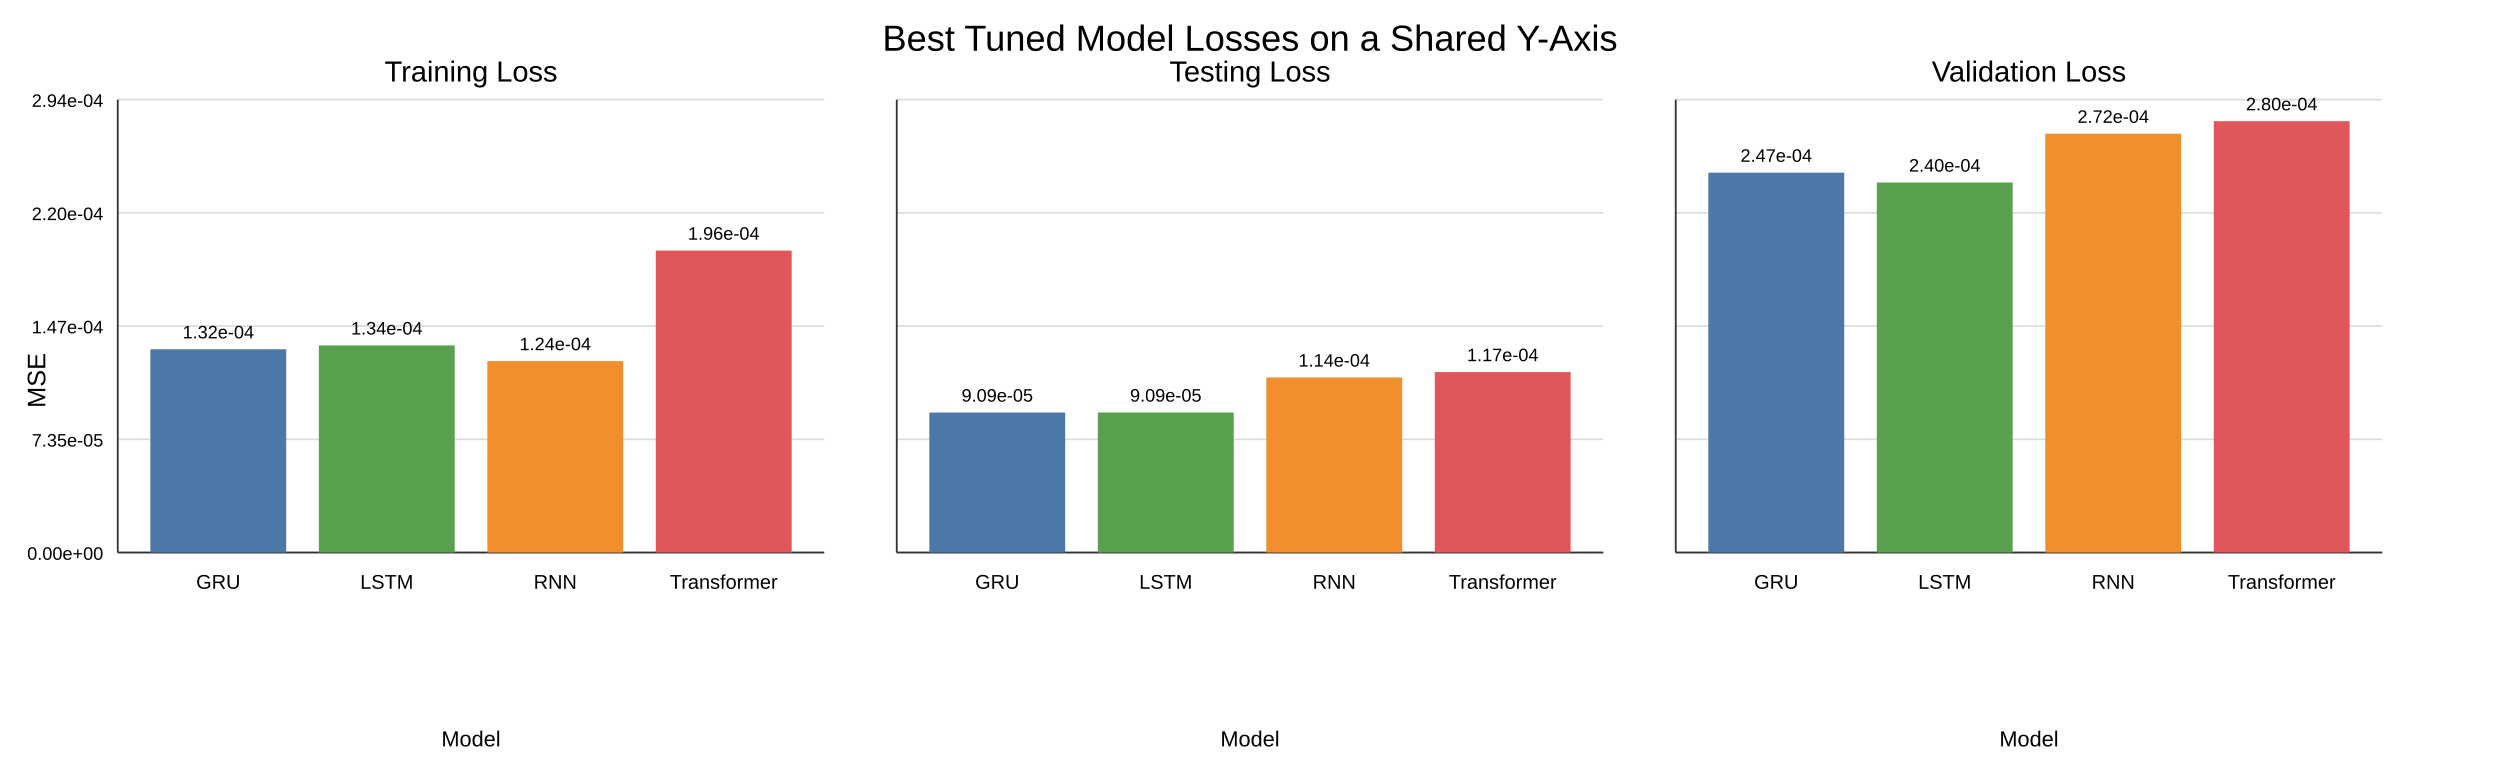
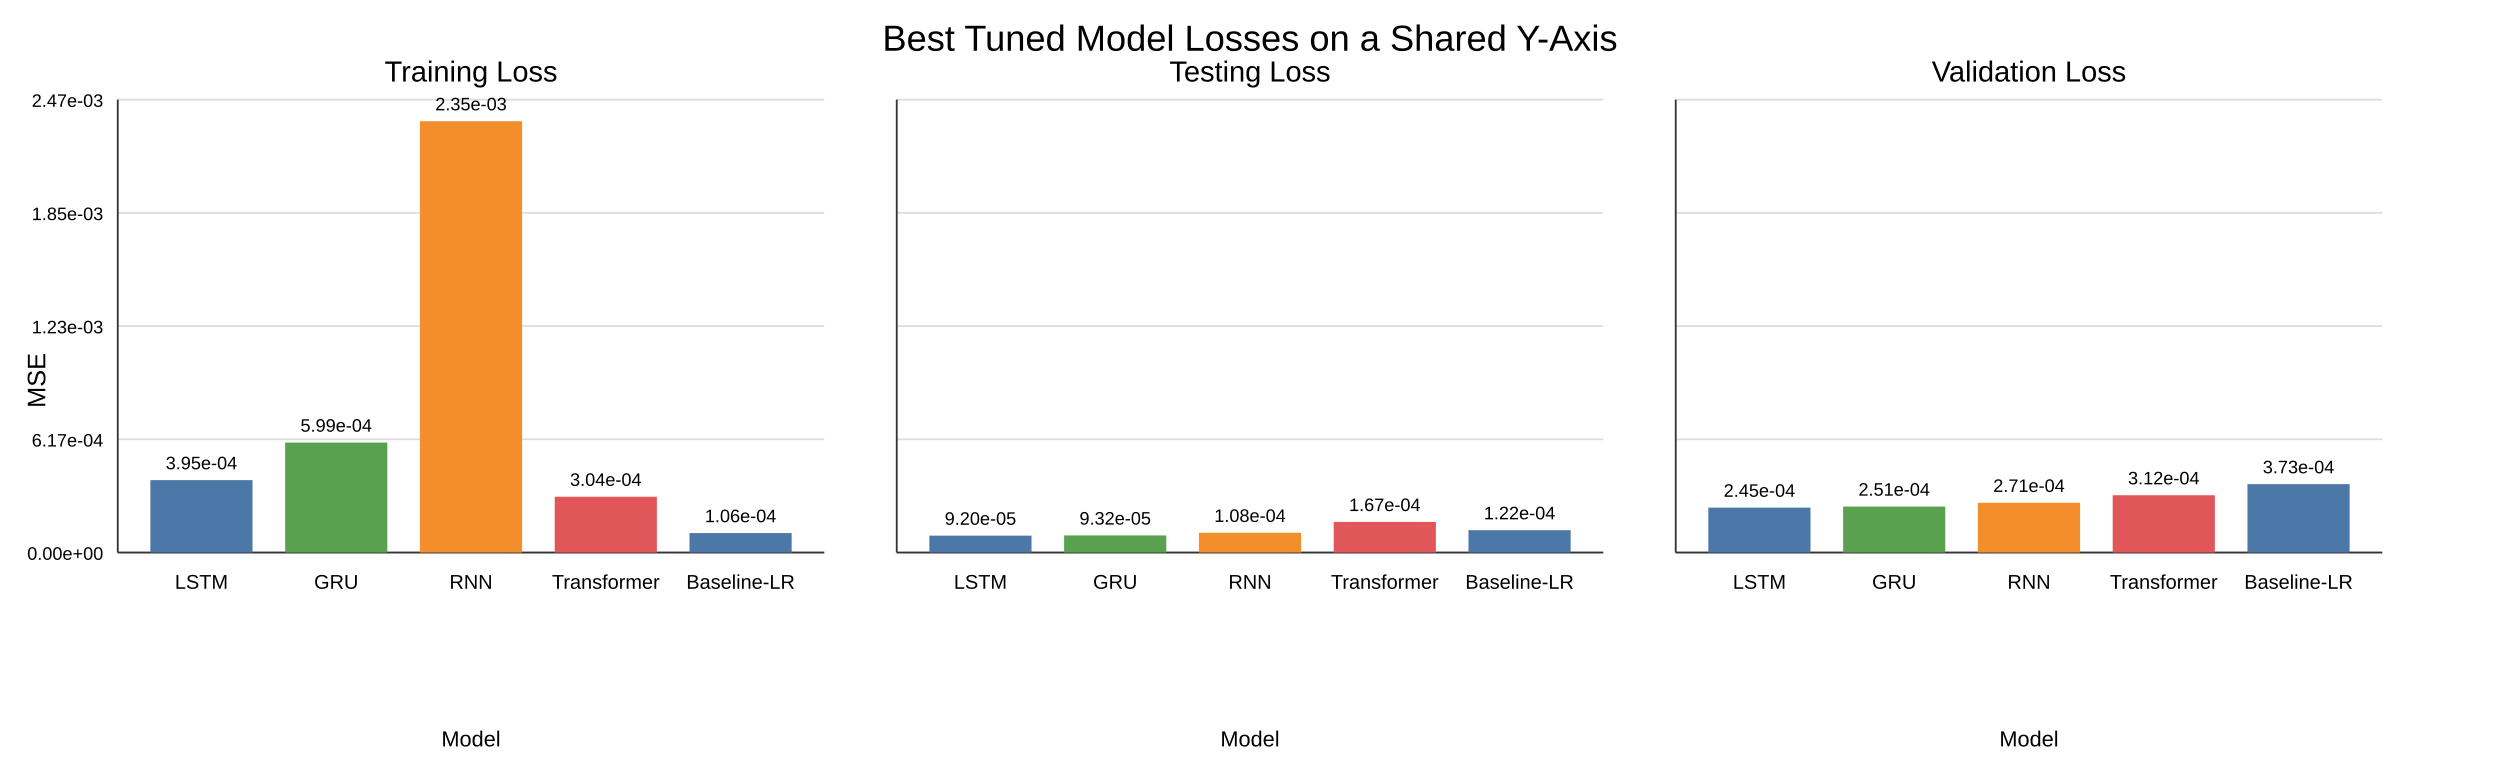
<svg xmlns="http://www.w3.org/2000/svg" width="1380" height="430" viewBox="0 0 1380 430">
  <rect width="100%" height="100%" fill="white" />
  <text x="690" y="28" font-size="20" text-anchor="middle" font-family="Arial">Best Tuned Model Losses on a Shared Y-Axis</text>
  <text x="25" y="210" font-size="14" text-anchor="middle" transform="rotate(-90 25 210)" font-family="Arial">MSE</text>
  <text x="260.0" y="45" font-size="16" text-anchor="middle" font-family="Arial">Training Loss</text>
  <line x1="65" y1="305.00" x2="455" y2="305.00" stroke="#dddddd" stroke-width="1" />
  <text x="57" y="309.00" font-size="10" text-anchor="end" font-family="Arial">0.00e+00</text>
  <line x1="65" y1="242.50" x2="455" y2="242.50" stroke="#dddddd" stroke-width="1" />
-   <text x="57" y="246.50" font-size="10" text-anchor="end" font-family="Arial">7.35e-05</text>
+   <text x="57" y="246.50" font-size="10" text-anchor="end" font-family="Arial">6.17e-04</text>
  <line x1="65" y1="180.00" x2="455" y2="180.00" stroke="#dddddd" stroke-width="1" />
-   <text x="57" y="184.00" font-size="10" text-anchor="end" font-family="Arial">1.47e-04</text>
+   <text x="57" y="184.00" font-size="10" text-anchor="end" font-family="Arial">1.23e-03</text>
  <line x1="65" y1="117.50" x2="455" y2="117.50" stroke="#dddddd" stroke-width="1" />
-   <text x="57" y="121.50" font-size="10" text-anchor="end" font-family="Arial">2.20e-04</text>
+   <text x="57" y="121.50" font-size="10" text-anchor="end" font-family="Arial">1.85e-03</text>
  <line x1="65" y1="55.00" x2="455" y2="55.00" stroke="#dddddd" stroke-width="1" />
-   <text x="57" y="59.00" font-size="10" text-anchor="end" font-family="Arial">2.94e-04</text>
+   <text x="57" y="59.00" font-size="10" text-anchor="end" font-family="Arial">2.47e-03</text>
  <line x1="65" y1="55" x2="65" y2="305" stroke="#333333" stroke-width="1" />
  <line x1="65" y1="305" x2="455" y2="305" stroke="#333333" stroke-width="1" />
-   <rect x="83.00" y="192.80" width="75.00" height="112.20" fill="#4C78A8" />
-   <text x="120.50" y="186.80" font-size="10" text-anchor="middle" font-family="Arial">1.32e-04</text>
-   <text x="120.50" y="325.00" font-size="11" text-anchor="middle" font-family="Arial">GRU</text>
-   <rect x="176.00" y="190.67" width="75.00" height="114.33" fill="#59A14F" />
-   <text x="213.50" y="184.67" font-size="10" text-anchor="middle" font-family="Arial">1.34e-04</text>
-   <text x="213.50" y="325.00" font-size="11" text-anchor="middle" font-family="Arial">LSTM</text>
-   <rect x="269.00" y="199.33" width="75.00" height="105.67" fill="#F28E2B" />
-   <text x="306.50" y="193.33" font-size="10" text-anchor="middle" font-family="Arial">1.24e-04</text>
-   <text x="306.50" y="325.00" font-size="11" text-anchor="middle" font-family="Arial">RNN</text>
-   <rect x="362.00" y="138.32" width="75.00" height="166.68" fill="#E15759" />
-   <text x="399.50" y="132.32" font-size="10" text-anchor="middle" font-family="Arial">1.96e-04</text>
-   <text x="399.50" y="325.00" font-size="11" text-anchor="middle" font-family="Arial">Transformer</text>
+   <rect x="83.00" y="265.03" width="56.40" height="39.97" fill="#4C78A8" />
+   <text x="111.20" y="259.03" font-size="10" text-anchor="middle" font-family="Arial">3.95e-04</text>
+   <text x="111.20" y="325.00" font-size="11" text-anchor="middle" font-family="Arial">LSTM</text>
+   <rect x="157.40" y="244.30" width="56.40" height="60.70" fill="#59A14F" />
+   <text x="185.60" y="238.30" font-size="10" text-anchor="middle" font-family="Arial">5.99e-04</text>
+   <text x="185.60" y="325.00" font-size="11" text-anchor="middle" font-family="Arial">GRU</text>
+   <rect x="231.80" y="66.90" width="56.40" height="238.10" fill="#F28E2B" />
+   <text x="260.00" y="60.90" font-size="10" text-anchor="middle" font-family="Arial">2.35e-03</text>
+   <text x="260.00" y="325.00" font-size="11" text-anchor="middle" font-family="Arial">RNN</text>
+   <rect x="306.20" y="274.20" width="56.40" height="30.80" fill="#E15759" />
+   <text x="334.40" y="268.20" font-size="10" text-anchor="middle" font-family="Arial">3.04e-04</text>
+   <text x="334.40" y="325.00" font-size="11" text-anchor="middle" font-family="Arial">Transformer</text>
+   <rect x="380.60" y="294.25" width="56.40" height="10.75" fill="#4C78A8" />
+   <text x="408.80" y="288.25" font-size="10" text-anchor="middle" font-family="Arial">1.06e-04</text>
+   <text x="408.80" y="325.00" font-size="11" text-anchor="middle" font-family="Arial">Baseline-LR</text>
  <text x="260.0" y="412" font-size="12" text-anchor="middle" font-family="Arial">Model</text>
  <text x="690.0" y="45" font-size="16" text-anchor="middle" font-family="Arial">Testing Loss</text>
  <line x1="495" y1="305.00" x2="885" y2="305.00" stroke="#dddddd" stroke-width="1" />
  <line x1="495" y1="242.50" x2="885" y2="242.50" stroke="#dddddd" stroke-width="1" />
  <line x1="495" y1="180.00" x2="885" y2="180.00" stroke="#dddddd" stroke-width="1" />
  <line x1="495" y1="117.50" x2="885" y2="117.50" stroke="#dddddd" stroke-width="1" />
  <line x1="495" y1="55.00" x2="885" y2="55.00" stroke="#dddddd" stroke-width="1" />
  <line x1="495" y1="55" x2="495" y2="305" stroke="#333333" stroke-width="1" />
  <line x1="495" y1="305" x2="885" y2="305" stroke="#333333" stroke-width="1" />
-   <rect x="513.00" y="227.71" width="75.00" height="77.29" fill="#4C78A8" />
-   <text x="550.50" y="221.71" font-size="10" text-anchor="middle" font-family="Arial">9.09e-05</text>
-   <text x="550.50" y="325.00" font-size="11" text-anchor="middle" font-family="Arial">GRU</text>
-   <rect x="606.00" y="227.69" width="75.00" height="77.31" fill="#59A14F" />
-   <text x="643.50" y="221.69" font-size="10" text-anchor="middle" font-family="Arial">9.09e-05</text>
-   <text x="643.50" y="325.00" font-size="11" text-anchor="middle" font-family="Arial">LSTM</text>
-   <rect x="699.00" y="208.36" width="75.00" height="96.64" fill="#F28E2B" />
-   <text x="736.50" y="202.36" font-size="10" text-anchor="middle" font-family="Arial">1.14e-04</text>
-   <text x="736.50" y="325.00" font-size="11" text-anchor="middle" font-family="Arial">RNN</text>
-   <rect x="792.00" y="205.37" width="75.00" height="99.63" fill="#E15759" />
-   <text x="829.50" y="199.37" font-size="10" text-anchor="middle" font-family="Arial">1.17e-04</text>
-   <text x="829.50" y="325.00" font-size="11" text-anchor="middle" font-family="Arial">Transformer</text>
+   <rect x="513.00" y="295.68" width="56.40" height="9.32" fill="#4C78A8" />
+   <text x="541.20" y="289.68" font-size="10" text-anchor="middle" font-family="Arial">9.20e-05</text>
+   <text x="541.20" y="325.00" font-size="11" text-anchor="middle" font-family="Arial">LSTM</text>
+   <rect x="587.40" y="295.56" width="56.40" height="9.44" fill="#59A14F" />
+   <text x="615.60" y="289.56" font-size="10" text-anchor="middle" font-family="Arial">9.32e-05</text>
+   <text x="615.60" y="325.00" font-size="11" text-anchor="middle" font-family="Arial">GRU</text>
+   <rect x="661.80" y="294.10" width="56.40" height="10.90" fill="#F28E2B" />
+   <text x="690.00" y="288.10" font-size="10" text-anchor="middle" font-family="Arial">1.08e-04</text>
+   <text x="690.00" y="325.00" font-size="11" text-anchor="middle" font-family="Arial">RNN</text>
+   <rect x="736.20" y="288.10" width="56.40" height="16.90" fill="#E15759" />
+   <text x="764.40" y="282.10" font-size="10" text-anchor="middle" font-family="Arial">1.67e-04</text>
+   <text x="764.40" y="325.00" font-size="11" text-anchor="middle" font-family="Arial">Transformer</text>
+   <rect x="810.60" y="292.66" width="56.40" height="12.34" fill="#4C78A8" />
+   <text x="838.80" y="286.66" font-size="10" text-anchor="middle" font-family="Arial">1.22e-04</text>
+   <text x="838.80" y="325.00" font-size="11" text-anchor="middle" font-family="Arial">Baseline-LR</text>
  <text x="690.0" y="412" font-size="12" text-anchor="middle" font-family="Arial">Model</text>
  <text x="1120.0" y="45" font-size="16" text-anchor="middle" font-family="Arial">Validation Loss</text>
  <line x1="925" y1="305.00" x2="1315" y2="305.00" stroke="#dddddd" stroke-width="1" />
  <line x1="925" y1="242.50" x2="1315" y2="242.50" stroke="#dddddd" stroke-width="1" />
  <line x1="925" y1="180.00" x2="1315" y2="180.00" stroke="#dddddd" stroke-width="1" />
  <line x1="925" y1="117.50" x2="1315" y2="117.50" stroke="#dddddd" stroke-width="1" />
  <line x1="925" y1="55.00" x2="1315" y2="55.00" stroke="#dddddd" stroke-width="1" />
  <line x1="925" y1="55" x2="925" y2="305" stroke="#333333" stroke-width="1" />
  <line x1="925" y1="305" x2="1315" y2="305" stroke="#333333" stroke-width="1" />
-   <rect x="943.00" y="95.32" width="75.00" height="209.68" fill="#4C78A8" />
-   <text x="980.50" y="89.32" font-size="10" text-anchor="middle" font-family="Arial">2.47e-04</text>
-   <text x="980.50" y="325.00" font-size="11" text-anchor="middle" font-family="Arial">GRU</text>
-   <rect x="1036.00" y="100.74" width="75.00" height="204.26" fill="#59A14F" />
-   <text x="1073.50" y="94.74" font-size="10" text-anchor="middle" font-family="Arial">2.40e-04</text>
-   <text x="1073.50" y="325.00" font-size="11" text-anchor="middle" font-family="Arial">LSTM</text>
-   <rect x="1129.00" y="73.81" width="75.00" height="231.19" fill="#F28E2B" />
-   <text x="1166.50" y="67.81" font-size="10" text-anchor="middle" font-family="Arial">2.72e-04</text>
-   <text x="1166.50" y="325.00" font-size="11" text-anchor="middle" font-family="Arial">RNN</text>
-   <rect x="1222.00" y="66.90" width="75.00" height="238.10" fill="#E15759" />
-   <text x="1259.50" y="60.90" font-size="10" text-anchor="middle" font-family="Arial">2.80e-04</text>
-   <text x="1259.50" y="325.00" font-size="11" text-anchor="middle" font-family="Arial">Transformer</text>
+   <rect x="943.00" y="280.22" width="56.40" height="24.78" fill="#4C78A8" />
+   <text x="971.20" y="274.22" font-size="10" text-anchor="middle" font-family="Arial">2.45e-04</text>
+   <text x="971.20" y="325.00" font-size="11" text-anchor="middle" font-family="Arial">LSTM</text>
+   <rect x="1017.40" y="279.62" width="56.40" height="25.38" fill="#59A14F" />
+   <text x="1045.60" y="273.62" font-size="10" text-anchor="middle" font-family="Arial">2.51e-04</text>
+   <text x="1045.60" y="325.00" font-size="11" text-anchor="middle" font-family="Arial">GRU</text>
+   <rect x="1091.80" y="277.54" width="56.40" height="27.46" fill="#F28E2B" />
+   <text x="1120.00" y="271.54" font-size="10" text-anchor="middle" font-family="Arial">2.71e-04</text>
+   <text x="1120.00" y="325.00" font-size="11" text-anchor="middle" font-family="Arial">RNN</text>
+   <rect x="1166.20" y="273.37" width="56.40" height="31.63" fill="#E15759" />
+   <text x="1194.40" y="267.37" font-size="10" text-anchor="middle" font-family="Arial">3.12e-04</text>
+   <text x="1194.40" y="325.00" font-size="11" text-anchor="middle" font-family="Arial">Transformer</text>
+   <rect x="1240.60" y="267.25" width="56.40" height="37.75" fill="#4C78A8" />
+   <text x="1268.80" y="261.25" font-size="10" text-anchor="middle" font-family="Arial">3.73e-04</text>
+   <text x="1268.80" y="325.00" font-size="11" text-anchor="middle" font-family="Arial">Baseline-LR</text>
  <text x="1120.0" y="412" font-size="12" text-anchor="middle" font-family="Arial">Model</text>
</svg>
